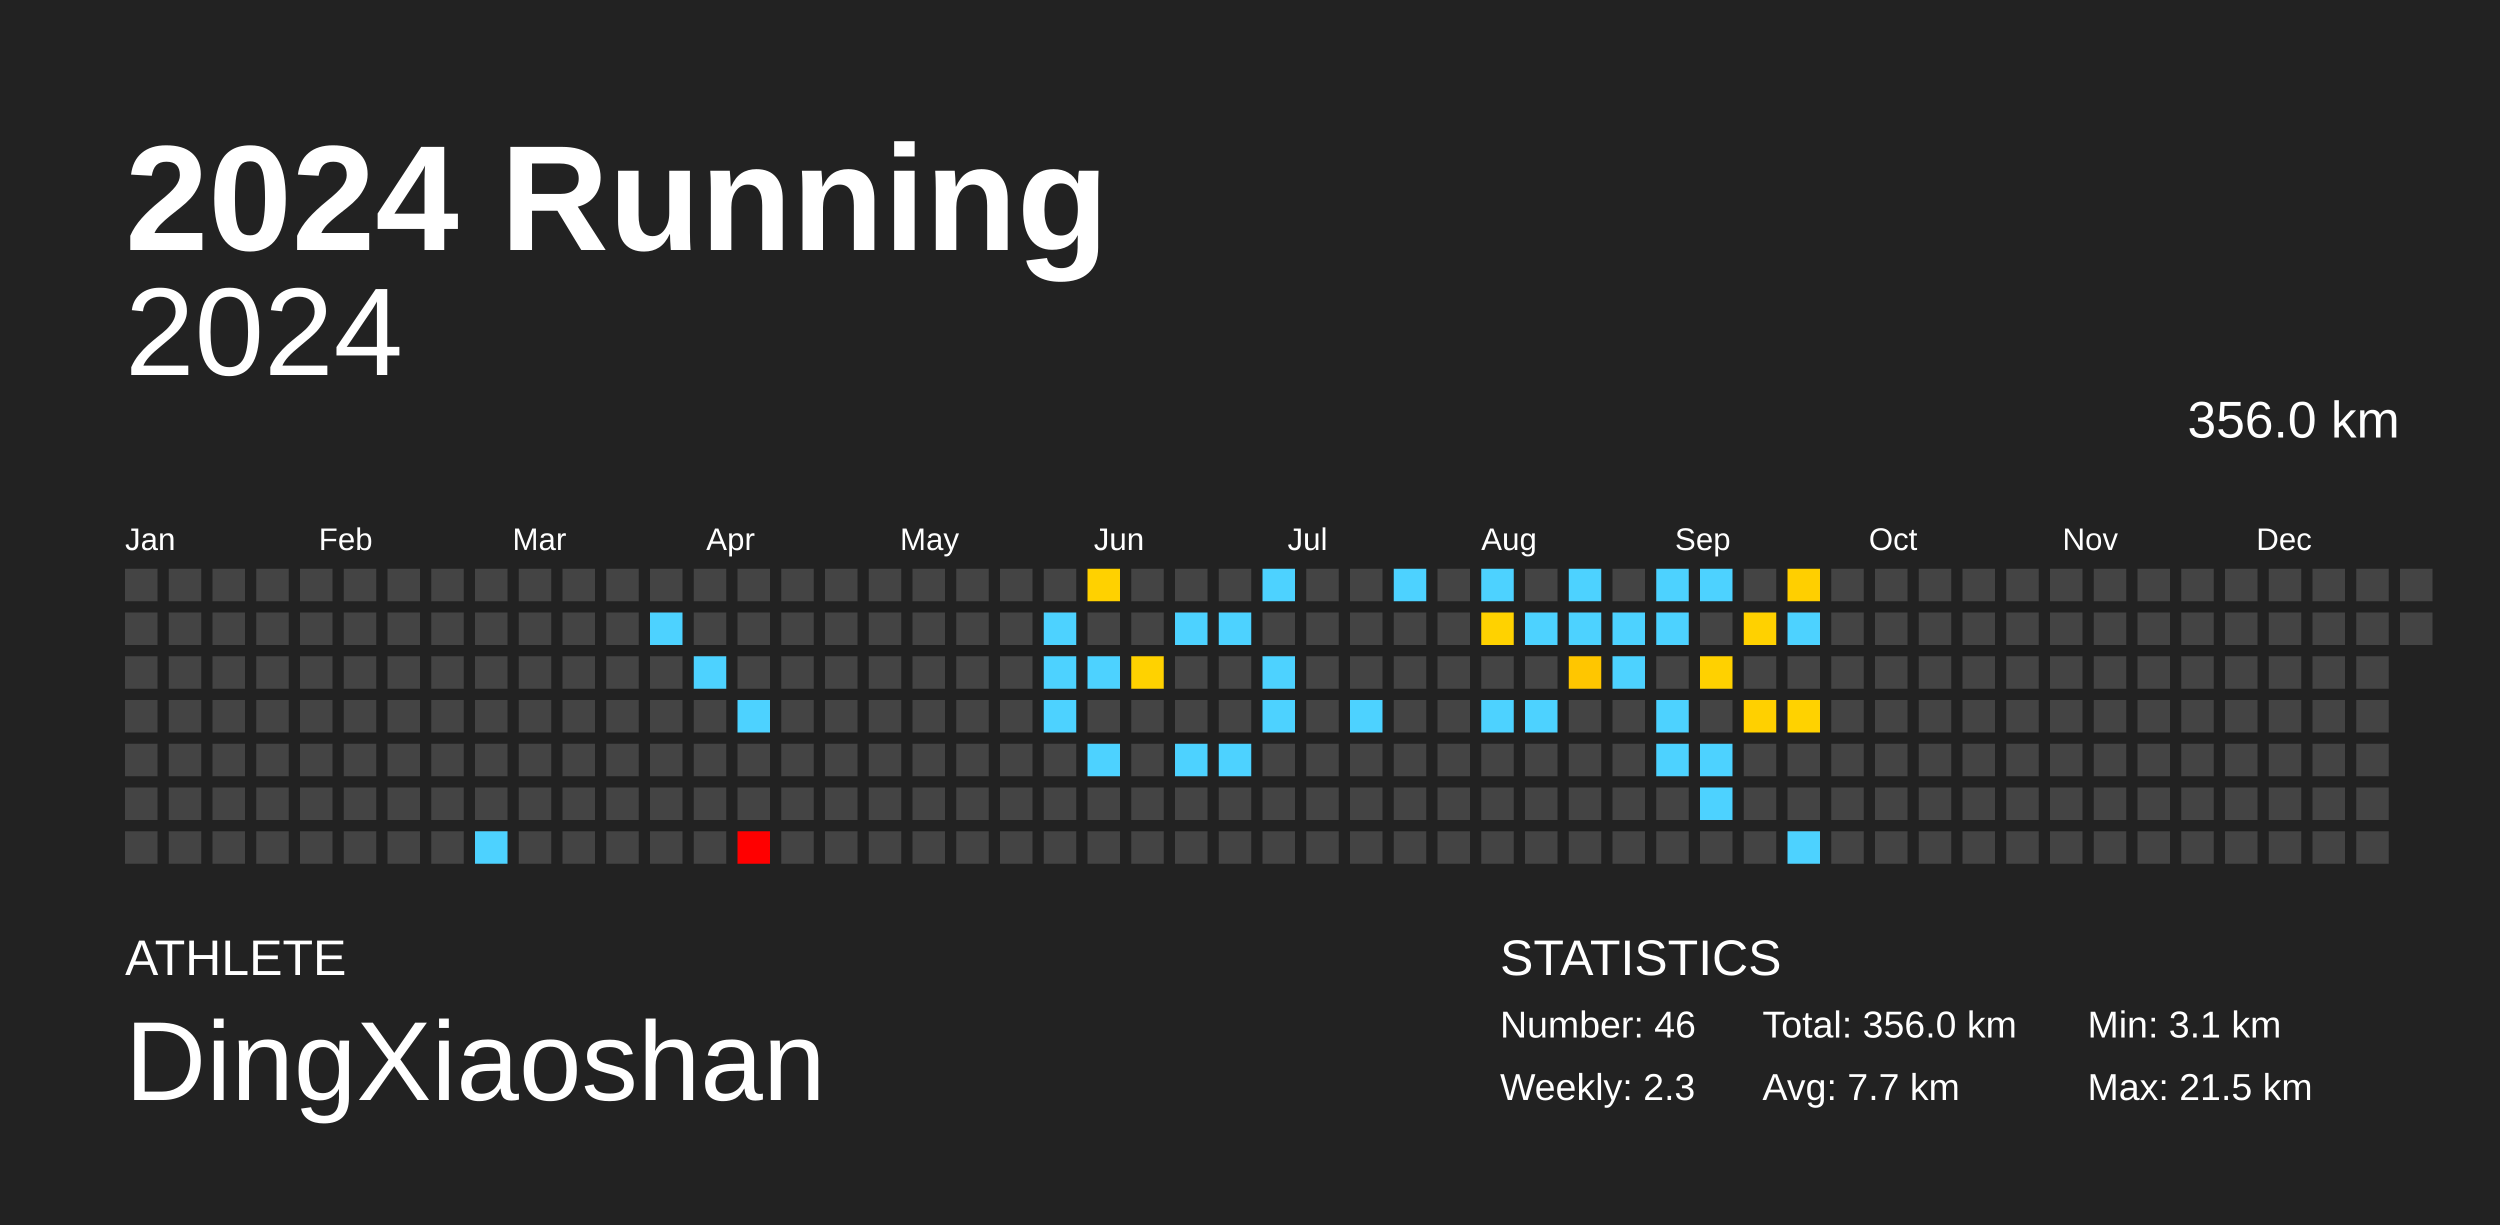
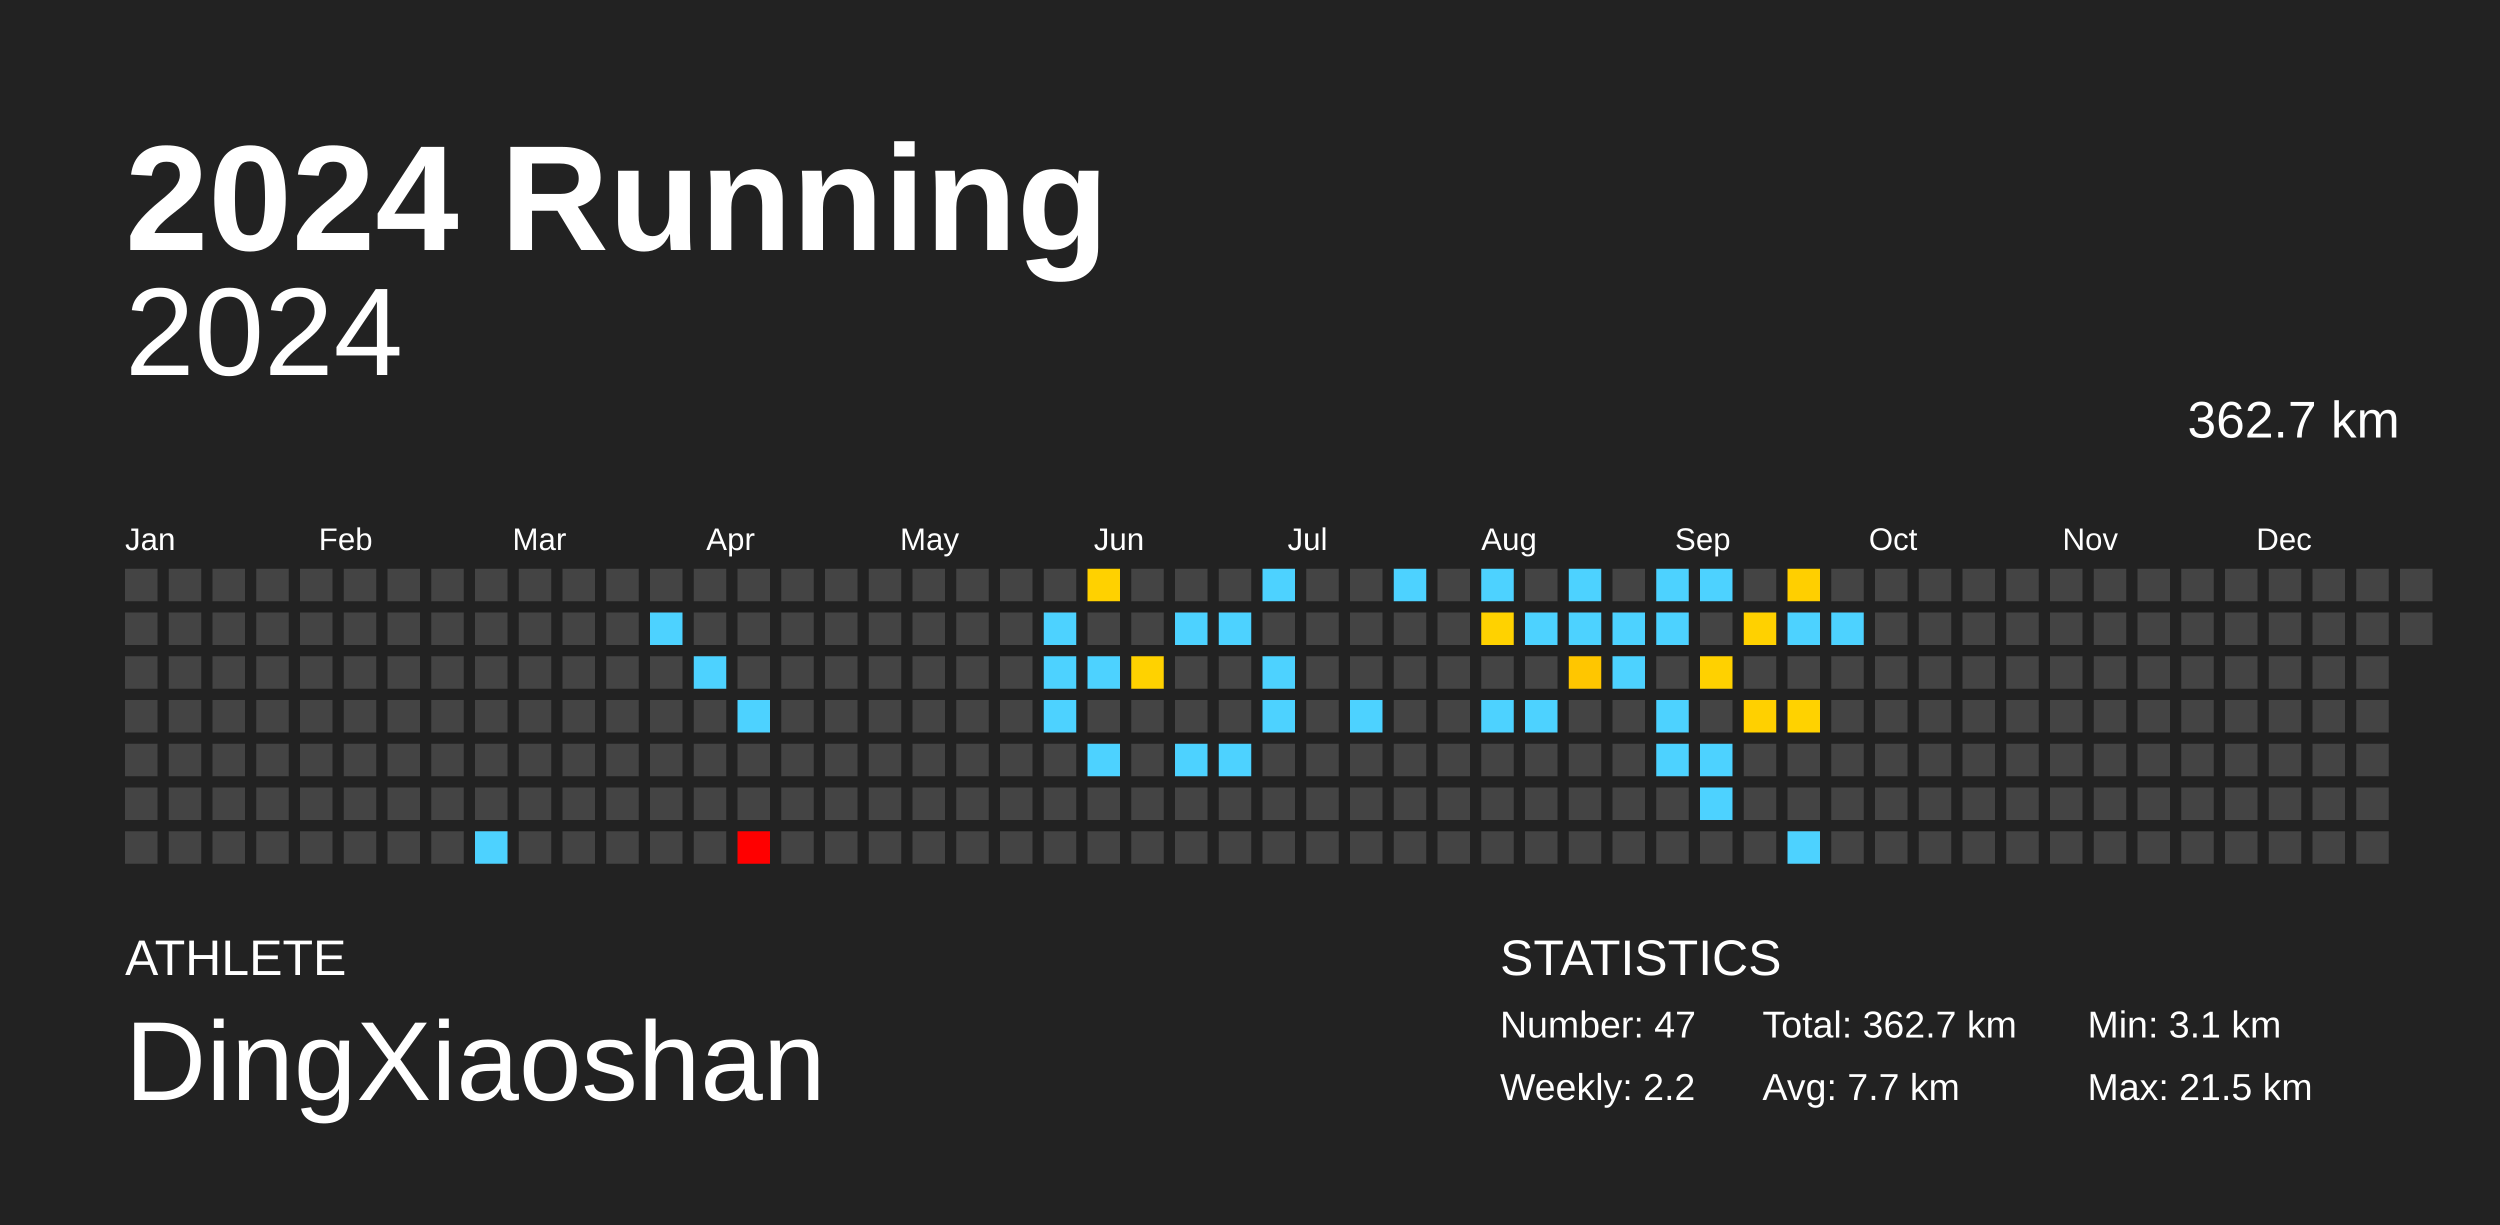
<svg xmlns="http://www.w3.org/2000/svg" baseProfile="full" height="98mm" version="1.1" viewBox="0,0,200,98" width="200mm">
  <defs />
  <rect fill="#222222" height="98" width="200" x="0" y="0" />
  <text fill="#FFFFFF" style="font-size:12px; font-family:Arial; font-weight:bold;" x="10" y="20">2024 Running</text>
  <text fill="#FFFFFF" style="font-size:4px; font-family:Arial" x="10" y="78">ATHLETE</text>
  <text fill="#FFFFFF" style="font-size:9px; font-family:Arial" x="10" y="88">DingXiaoshan</text>
  <text fill="#FFFFFF" style="font-size:4px; font-family:Arial" x="120" y="78">STATISTICS</text>
-   <text fill="#FFFFFF" style="font-size:3px; font-family:Arial" x="120" y="83">Number: 46</text>
-   <text fill="#FFFFFF" style="font-size:3px; font-family:Arial" x="120" y="88">Weekly: 2.3</text>
-   <text fill="#FFFFFF" style="font-size:3px; font-family:Arial" x="141" y="83">Total: 356.0 km</text>
+   <text fill="#FFFFFF" style="font-size:3px; font-family:Arial" x="120" y="83">Number: 47</text>
+   <text fill="#FFFFFF" style="font-size:3px; font-family:Arial" x="120" y="88">Weekly: 2.2</text>
+   <text fill="#FFFFFF" style="font-size:3px; font-family:Arial" x="141" y="83">Total: 362.7 km</text>
  <text fill="#FFFFFF" style="font-size:3px; font-family:Arial" x="141" y="88">Avg: 7.7 km</text>
  <text fill="#FFFFFF" style="font-size:3px; font-family:Arial" x="167" y="83">Min: 3.1 km</text>
  <text fill="#FFFFFF" style="font-size:3px; font-family:Arial" x="167" y="88">Max: 21.5 km</text>
  <text alignment-baseline="hanging" fill="#FFFFFF" style="font-size:10.0px; font-family:Arial;" x="10" y="30">2024</text>
-   <text alignment-baseline="hanging" fill="#FFFFFF" style="font-size:4.125px; font-family:Arial;" x="175" y="35">356.0 km</text>
+   <text alignment-baseline="hanging" fill="#FFFFFF" style="font-size:4.125px; font-family:Arial;" x="175" y="35">362.7 km</text>
  <text fill="#FFFFFF" style="font-size:2.5px; font-family:Arial" x="10.0" y="44">Jan</text>
  <text fill="#FFFFFF" style="font-size:2.5px; font-family:Arial" x="25.5" y="44">Feb</text>
  <text fill="#FFFFFF" style="font-size:2.5px; font-family:Arial" x="41.0" y="44">Mar</text>
  <text fill="#FFFFFF" style="font-size:2.5px; font-family:Arial" x="56.5" y="44">Apr</text>
  <text fill="#FFFFFF" style="font-size:2.5px; font-family:Arial" x="72.0" y="44">May</text>
  <text fill="#FFFFFF" style="font-size:2.5px; font-family:Arial" x="87.5" y="44">Jun</text>
  <text fill="#FFFFFF" style="font-size:2.5px; font-family:Arial" x="103.0" y="44">Jul</text>
  <text fill="#FFFFFF" style="font-size:2.5px; font-family:Arial" x="118.5" y="44">Aug</text>
  <text fill="#FFFFFF" style="font-size:2.5px; font-family:Arial" x="134.0" y="44">Sep</text>
  <text fill="#FFFFFF" style="font-size:2.5px; font-family:Arial" x="149.5" y="44">Oct</text>
  <text fill="#FFFFFF" style="font-size:2.5px; font-family:Arial" x="165.0" y="44">Nov</text>
  <text fill="#FFFFFF" style="font-size:2.5px; font-family:Arial" x="180.5" y="44">Dec</text>
  <rect fill="#444444" height="2.6" width="2.6" x="10.0" y="45.5" />
  <rect fill="#444444" height="2.6" width="2.6" x="10.0" y="49.0" />
  <rect fill="#444444" height="2.6" width="2.6" x="10.0" y="52.5" />
  <rect fill="#444444" height="2.6" width="2.6" x="10.0" y="56.0" />
  <rect fill="#444444" height="2.6" width="2.6" x="10.0" y="59.5" />
  <rect fill="#444444" height="2.6" width="2.6" x="10.0" y="63.0" />
  <rect fill="#444444" height="2.6" width="2.6" x="10.0" y="66.5" />
  <rect fill="#444444" height="2.6" width="2.6" x="13.5" y="45.5" />
  <rect fill="#444444" height="2.6" width="2.6" x="13.5" y="49.0" />
  <rect fill="#444444" height="2.6" width="2.6" x="13.5" y="52.5" />
  <rect fill="#444444" height="2.6" width="2.6" x="13.5" y="56.0" />
  <rect fill="#444444" height="2.6" width="2.6" x="13.5" y="59.5" />
  <rect fill="#444444" height="2.6" width="2.6" x="13.5" y="63.0" />
  <rect fill="#444444" height="2.6" width="2.6" x="13.5" y="66.5" />
  <rect fill="#444444" height="2.6" width="2.6" x="17.0" y="45.5" />
  <rect fill="#444444" height="2.6" width="2.6" x="17.0" y="49.0" />
  <rect fill="#444444" height="2.6" width="2.6" x="17.0" y="52.5" />
  <rect fill="#444444" height="2.6" width="2.6" x="17.0" y="56.0" />
  <rect fill="#444444" height="2.6" width="2.6" x="17.0" y="59.5" />
  <rect fill="#444444" height="2.6" width="2.6" x="17.0" y="63.0" />
  <rect fill="#444444" height="2.6" width="2.6" x="17.0" y="66.5" />
  <rect fill="#444444" height="2.6" width="2.6" x="20.5" y="45.5" />
  <rect fill="#444444" height="2.6" width="2.6" x="20.5" y="49.0" />
  <rect fill="#444444" height="2.6" width="2.6" x="20.5" y="52.5" />
  <rect fill="#444444" height="2.6" width="2.6" x="20.5" y="56.0" />
  <rect fill="#444444" height="2.6" width="2.6" x="20.5" y="59.5" />
  <rect fill="#444444" height="2.6" width="2.6" x="20.5" y="63.0" />
  <rect fill="#444444" height="2.6" width="2.6" x="20.5" y="66.5" />
  <rect fill="#444444" height="2.6" width="2.6" x="24.0" y="45.5" />
  <rect fill="#444444" height="2.6" width="2.6" x="24.0" y="49.0" />
  <rect fill="#444444" height="2.6" width="2.6" x="24.0" y="52.5" />
  <rect fill="#444444" height="2.6" width="2.6" x="24.0" y="56.0" />
  <rect fill="#444444" height="2.6" width="2.6" x="24.0" y="59.5" />
  <rect fill="#444444" height="2.6" width="2.6" x="24.0" y="63.0" />
  <rect fill="#444444" height="2.6" width="2.6" x="24.0" y="66.5" />
  <rect fill="#444444" height="2.6" width="2.6" x="27.5" y="45.5" />
  <rect fill="#444444" height="2.6" width="2.6" x="27.5" y="49.0" />
  <rect fill="#444444" height="2.6" width="2.6" x="27.5" y="52.5" />
  <rect fill="#444444" height="2.6" width="2.6" x="27.5" y="56.0" />
  <rect fill="#444444" height="2.6" width="2.6" x="27.5" y="59.5" />
  <rect fill="#444444" height="2.6" width="2.6" x="27.5" y="63.0" />
  <rect fill="#444444" height="2.6" width="2.6" x="27.5" y="66.5" />
  <rect fill="#444444" height="2.6" width="2.6" x="31.0" y="45.5" />
  <rect fill="#444444" height="2.6" width="2.6" x="31.0" y="49.0" />
  <rect fill="#444444" height="2.6" width="2.6" x="31.0" y="52.5" />
  <rect fill="#444444" height="2.6" width="2.6" x="31.0" y="56.0" />
  <rect fill="#444444" height="2.6" width="2.6" x="31.0" y="59.5" />
  <rect fill="#444444" height="2.6" width="2.6" x="31.0" y="63.0" />
  <rect fill="#444444" height="2.6" width="2.6" x="31.0" y="66.5" />
  <rect fill="#444444" height="2.6" width="2.6" x="34.5" y="45.5" />
  <rect fill="#444444" height="2.6" width="2.6" x="34.5" y="49.0" />
  <rect fill="#444444" height="2.6" width="2.6" x="34.5" y="52.5" />
  <rect fill="#444444" height="2.6" width="2.6" x="34.5" y="56.0" />
  <rect fill="#444444" height="2.6" width="2.6" x="34.5" y="59.5" />
  <rect fill="#444444" height="2.6" width="2.6" x="34.5" y="63.0" />
  <rect fill="#444444" height="2.6" width="2.6" x="34.5" y="66.5" />
  <rect fill="#444444" height="2.6" width="2.6" x="38.0" y="45.5" />
  <rect fill="#444444" height="2.6" width="2.6" x="38.0" y="49.0" />
  <rect fill="#444444" height="2.6" width="2.6" x="38.0" y="52.5" />
  <rect fill="#444444" height="2.6" width="2.6" x="38.0" y="56.0" />
  <rect fill="#444444" height="2.6" width="2.6" x="38.0" y="59.5" />
  <rect fill="#444444" height="2.6" width="2.6" x="38.0" y="63.0" />
  <rect fill="#4dd2ff" height="2.6" width="2.6" x="38.0" y="66.5" />
  <rect fill="#444444" height="2.6" width="2.6" x="41.5" y="45.5" />
  <rect fill="#444444" height="2.6" width="2.6" x="41.5" y="49.0" />
  <rect fill="#444444" height="2.6" width="2.6" x="41.5" y="52.5" />
  <rect fill="#444444" height="2.6" width="2.6" x="41.5" y="56.0" />
  <rect fill="#444444" height="2.6" width="2.6" x="41.5" y="59.5" />
  <rect fill="#444444" height="2.6" width="2.6" x="41.5" y="63.0" />
  <rect fill="#444444" height="2.6" width="2.6" x="41.5" y="66.5" />
  <rect fill="#444444" height="2.6" width="2.6" x="45.0" y="45.5" />
  <rect fill="#444444" height="2.6" width="2.6" x="45.0" y="49.0" />
  <rect fill="#444444" height="2.6" width="2.6" x="45.0" y="52.5" />
  <rect fill="#444444" height="2.6" width="2.6" x="45.0" y="56.0" />
  <rect fill="#444444" height="2.6" width="2.6" x="45.0" y="59.5" />
  <rect fill="#444444" height="2.6" width="2.6" x="45.0" y="63.0" />
  <rect fill="#444444" height="2.6" width="2.6" x="45.0" y="66.5" />
  <rect fill="#444444" height="2.6" width="2.6" x="48.5" y="45.5" />
  <rect fill="#444444" height="2.6" width="2.6" x="48.5" y="49.0" />
  <rect fill="#444444" height="2.6" width="2.6" x="48.5" y="52.5" />
  <rect fill="#444444" height="2.6" width="2.6" x="48.5" y="56.0" />
  <rect fill="#444444" height="2.6" width="2.6" x="48.5" y="59.5" />
  <rect fill="#444444" height="2.6" width="2.6" x="48.5" y="63.0" />
  <rect fill="#444444" height="2.6" width="2.6" x="48.5" y="66.5" />
  <rect fill="#444444" height="2.6" width="2.6" x="52.0" y="45.5" />
  <rect fill="#4dd2ff" height="2.6" width="2.6" x="52.0" y="49.0" />
  <rect fill="#444444" height="2.6" width="2.6" x="52.0" y="52.5" />
  <rect fill="#444444" height="2.6" width="2.6" x="52.0" y="56.0" />
  <rect fill="#444444" height="2.6" width="2.6" x="52.0" y="59.5" />
  <rect fill="#444444" height="2.6" width="2.6" x="52.0" y="63.0" />
  <rect fill="#444444" height="2.6" width="2.6" x="52.0" y="66.5" />
  <rect fill="#444444" height="2.6" width="2.6" x="55.5" y="45.5" />
  <rect fill="#444444" height="2.6" width="2.6" x="55.5" y="49.0" />
  <rect fill="#4dd2ff" height="2.6" width="2.6" x="55.5" y="52.5" />
  <rect fill="#444444" height="2.6" width="2.6" x="55.5" y="56.0" />
  <rect fill="#444444" height="2.6" width="2.6" x="55.5" y="59.5" />
  <rect fill="#444444" height="2.6" width="2.6" x="55.5" y="63.0" />
  <rect fill="#444444" height="2.6" width="2.6" x="55.5" y="66.5" />
  <rect fill="#444444" height="2.6" width="2.6" x="59.0" y="45.5" />
  <rect fill="#444444" height="2.6" width="2.6" x="59.0" y="49.0" />
  <rect fill="#444444" height="2.6" width="2.6" x="59.0" y="52.5" />
  <rect fill="#4dd2ff" height="2.6" width="2.6" x="59.0" y="56.0" />
  <rect fill="#444444" height="2.6" width="2.6" x="59.0" y="59.5" />
  <rect fill="#444444" height="2.6" width="2.6" x="59.0" y="63.0" />
  <rect fill="red" height="2.6" width="2.6" x="59.0" y="66.5" />
  <rect fill="#444444" height="2.6" width="2.6" x="62.5" y="45.5" />
  <rect fill="#444444" height="2.6" width="2.6" x="62.5" y="49.0" />
  <rect fill="#444444" height="2.6" width="2.6" x="62.5" y="52.5" />
  <rect fill="#444444" height="2.6" width="2.6" x="62.5" y="56.0" />
  <rect fill="#444444" height="2.6" width="2.6" x="62.5" y="59.5" />
  <rect fill="#444444" height="2.6" width="2.6" x="62.5" y="63.0" />
  <rect fill="#444444" height="2.6" width="2.6" x="62.5" y="66.5" />
  <rect fill="#444444" height="2.6" width="2.6" x="66.0" y="45.5" />
  <rect fill="#444444" height="2.6" width="2.6" x="66.0" y="49.0" />
  <rect fill="#444444" height="2.6" width="2.6" x="66.0" y="52.5" />
  <rect fill="#444444" height="2.6" width="2.6" x="66.0" y="56.0" />
  <rect fill="#444444" height="2.6" width="2.6" x="66.0" y="59.5" />
  <rect fill="#444444" height="2.6" width="2.6" x="66.0" y="63.0" />
  <rect fill="#444444" height="2.6" width="2.6" x="66.0" y="66.5" />
  <rect fill="#444444" height="2.6" width="2.6" x="69.5" y="45.5" />
  <rect fill="#444444" height="2.6" width="2.6" x="69.5" y="49.0" />
  <rect fill="#444444" height="2.6" width="2.6" x="69.5" y="52.5" />
  <rect fill="#444444" height="2.6" width="2.6" x="69.5" y="56.0" />
  <rect fill="#444444" height="2.6" width="2.6" x="69.5" y="59.5" />
  <rect fill="#444444" height="2.6" width="2.6" x="69.5" y="63.0" />
  <rect fill="#444444" height="2.6" width="2.6" x="69.5" y="66.5" />
  <rect fill="#444444" height="2.6" width="2.6" x="73.0" y="45.5" />
  <rect fill="#444444" height="2.6" width="2.6" x="73.0" y="49.0" />
  <rect fill="#444444" height="2.6" width="2.6" x="73.0" y="52.5" />
  <rect fill="#444444" height="2.6" width="2.6" x="73.0" y="56.0" />
  <rect fill="#444444" height="2.6" width="2.6" x="73.0" y="59.5" />
  <rect fill="#444444" height="2.6" width="2.6" x="73.0" y="63.0" />
  <rect fill="#444444" height="2.6" width="2.6" x="73.0" y="66.5" />
  <rect fill="#444444" height="2.6" width="2.6" x="76.5" y="45.5" />
  <rect fill="#444444" height="2.6" width="2.6" x="76.5" y="49.0" />
  <rect fill="#444444" height="2.6" width="2.6" x="76.5" y="52.5" />
  <rect fill="#444444" height="2.6" width="2.6" x="76.5" y="56.0" />
  <rect fill="#444444" height="2.6" width="2.6" x="76.5" y="59.5" />
  <rect fill="#444444" height="2.6" width="2.6" x="76.5" y="63.0" />
  <rect fill="#444444" height="2.6" width="2.6" x="76.5" y="66.5" />
  <rect fill="#444444" height="2.6" width="2.6" x="80.0" y="45.5" />
  <rect fill="#444444" height="2.6" width="2.6" x="80.0" y="49.0" />
  <rect fill="#444444" height="2.6" width="2.6" x="80.0" y="52.5" />
  <rect fill="#444444" height="2.6" width="2.6" x="80.0" y="56.0" />
  <rect fill="#444444" height="2.6" width="2.6" x="80.0" y="59.5" />
  <rect fill="#444444" height="2.6" width="2.6" x="80.0" y="63.0" />
  <rect fill="#444444" height="2.6" width="2.6" x="80.0" y="66.5" />
  <rect fill="#444444" height="2.6" width="2.6" x="83.5" y="45.5" />
  <rect fill="#4dd2ff" height="2.6" width="2.6" x="83.5" y="49.0" />
  <rect fill="#4dd2ff" height="2.6" width="2.6" x="83.5" y="52.5" />
  <rect fill="#4dd2ff" height="2.6" width="2.6" x="83.5" y="56.0" />
  <rect fill="#444444" height="2.6" width="2.6" x="83.5" y="59.5" />
  <rect fill="#444444" height="2.6" width="2.6" x="83.5" y="63.0" />
  <rect fill="#444444" height="2.6" width="2.6" x="83.5" y="66.5" />
  <rect fill="#ffd100" height="2.6" width="2.6" x="87.0" y="45.5" />
  <rect fill="#444444" height="2.6" width="2.6" x="87.0" y="49.0" />
  <rect fill="#4dd2ff" height="2.6" width="2.6" x="87.0" y="52.5" />
  <rect fill="#444444" height="2.6" width="2.6" x="87.0" y="56.0" />
  <rect fill="#4dd2ff" height="2.6" width="2.6" x="87.0" y="59.5" />
  <rect fill="#444444" height="2.6" width="2.6" x="87.0" y="63.0" />
  <rect fill="#444444" height="2.6" width="2.6" x="87.0" y="66.5" />
  <rect fill="#444444" height="2.6" width="2.6" x="90.5" y="45.5" />
  <rect fill="#444444" height="2.6" width="2.6" x="90.5" y="49.0" />
  <rect fill="#ffd200" height="2.6" width="2.6" x="90.5" y="52.5" />
  <rect fill="#444444" height="2.6" width="2.6" x="90.5" y="56.0" />
  <rect fill="#444444" height="2.6" width="2.6" x="90.5" y="59.5" />
  <rect fill="#444444" height="2.6" width="2.6" x="90.5" y="63.0" />
  <rect fill="#444444" height="2.6" width="2.6" x="90.5" y="66.5" />
  <rect fill="#444444" height="2.6" width="2.6" x="94.0" y="45.5" />
  <rect fill="#4dd2ff" height="2.6" width="2.6" x="94.0" y="49.0" />
  <rect fill="#444444" height="2.6" width="2.6" x="94.0" y="52.5" />
  <rect fill="#444444" height="2.6" width="2.6" x="94.0" y="56.0" />
  <rect fill="#4dd2ff" height="2.6" width="2.6" x="94.0" y="59.5" />
  <rect fill="#444444" height="2.6" width="2.6" x="94.0" y="63.0" />
  <rect fill="#444444" height="2.6" width="2.6" x="94.0" y="66.5" />
  <rect fill="#444444" height="2.6" width="2.6" x="97.5" y="45.5" />
  <rect fill="#4dd2ff" height="2.6" width="2.6" x="97.5" y="49.0" />
  <rect fill="#444444" height="2.6" width="2.6" x="97.5" y="52.5" />
  <rect fill="#444444" height="2.6" width="2.6" x="97.5" y="56.0" />
  <rect fill="#4dd2ff" height="2.6" width="2.6" x="97.5" y="59.5" />
  <rect fill="#444444" height="2.6" width="2.6" x="97.5" y="63.0" />
  <rect fill="#444444" height="2.6" width="2.6" x="97.5" y="66.5" />
  <rect fill="#4dd2ff" height="2.6" width="2.6" x="101.0" y="45.5" />
  <rect fill="#444444" height="2.6" width="2.6" x="101.0" y="49.0" />
  <rect fill="#4dd2ff" height="2.6" width="2.6" x="101.0" y="52.5" />
  <rect fill="#4dd2ff" height="2.6" width="2.6" x="101.0" y="56.0" />
  <rect fill="#444444" height="2.6" width="2.6" x="101.0" y="59.5" />
  <rect fill="#444444" height="2.6" width="2.6" x="101.0" y="63.0" />
  <rect fill="#444444" height="2.6" width="2.6" x="101.0" y="66.5" />
  <rect fill="#444444" height="2.6" width="2.6" x="104.5" y="45.5" />
  <rect fill="#444444" height="2.6" width="2.6" x="104.5" y="49.0" />
  <rect fill="#444444" height="2.6" width="2.6" x="104.5" y="52.5" />
  <rect fill="#444444" height="2.6" width="2.6" x="104.5" y="56.0" />
  <rect fill="#444444" height="2.6" width="2.6" x="104.5" y="59.5" />
  <rect fill="#444444" height="2.6" width="2.6" x="104.5" y="63.0" />
  <rect fill="#444444" height="2.6" width="2.6" x="104.5" y="66.5" />
  <rect fill="#444444" height="2.6" width="2.6" x="108.0" y="45.5" />
  <rect fill="#444444" height="2.6" width="2.6" x="108.0" y="49.0" />
  <rect fill="#444444" height="2.6" width="2.6" x="108.0" y="52.5" />
  <rect fill="#4dd2ff" height="2.6" width="2.6" x="108.0" y="56.0" />
  <rect fill="#444444" height="2.6" width="2.6" x="108.0" y="59.5" />
  <rect fill="#444444" height="2.6" width="2.6" x="108.0" y="63.0" />
  <rect fill="#444444" height="2.6" width="2.6" x="108.0" y="66.5" />
  <rect fill="#4dd2ff" height="2.6" width="2.6" x="111.5" y="45.5" />
  <rect fill="#444444" height="2.6" width="2.6" x="111.5" y="49.0" />
  <rect fill="#444444" height="2.6" width="2.6" x="111.5" y="52.5" />
  <rect fill="#444444" height="2.6" width="2.6" x="111.5" y="56.0" />
  <rect fill="#444444" height="2.6" width="2.6" x="111.5" y="59.5" />
  <rect fill="#444444" height="2.6" width="2.6" x="111.5" y="63.0" />
  <rect fill="#444444" height="2.6" width="2.6" x="111.5" y="66.5" />
  <rect fill="#444444" height="2.6" width="2.6" x="115.0" y="45.5" />
  <rect fill="#444444" height="2.6" width="2.6" x="115.0" y="49.0" />
  <rect fill="#444444" height="2.6" width="2.6" x="115.0" y="52.5" />
  <rect fill="#444444" height="2.6" width="2.6" x="115.0" y="56.0" />
  <rect fill="#444444" height="2.6" width="2.6" x="115.0" y="59.5" />
  <rect fill="#444444" height="2.6" width="2.6" x="115.0" y="63.0" />
  <rect fill="#444444" height="2.6" width="2.6" x="115.0" y="66.5" />
  <rect fill="#4dd2ff" height="2.6" width="2.6" x="118.5" y="45.5" />
  <rect fill="#ffd200" height="2.6" width="2.6" x="118.5" y="49.0" />
  <rect fill="#444444" height="2.6" width="2.6" x="118.5" y="52.5" />
  <rect fill="#4dd2ff" height="2.6" width="2.6" x="118.5" y="56.0" />
  <rect fill="#444444" height="2.6" width="2.6" x="118.5" y="59.5" />
  <rect fill="#444444" height="2.6" width="2.6" x="118.5" y="63.0" />
  <rect fill="#444444" height="2.6" width="2.6" x="118.5" y="66.5" />
  <rect fill="#444444" height="2.6" width="2.6" x="122.0" y="45.5" />
  <rect fill="#4dd2ff" height="2.6" width="2.6" x="122.0" y="49.0" />
  <rect fill="#444444" height="2.6" width="2.6" x="122.0" y="52.5" />
  <rect fill="#4dd2ff" height="2.6" width="2.6" x="122.0" y="56.0" />
  <rect fill="#444444" height="2.6" width="2.6" x="122.0" y="59.5" />
  <rect fill="#444444" height="2.6" width="2.6" x="122.0" y="63.0" />
  <rect fill="#444444" height="2.6" width="2.6" x="122.0" y="66.5" />
  <rect fill="#4dd2ff" height="2.6" width="2.6" x="125.5" y="45.5" />
  <rect fill="#4dd2ff" height="2.6" width="2.6" x="125.5" y="49.0" />
  <rect fill="#ffc600" height="2.6" width="2.6" x="125.5" y="52.5" />
  <rect fill="#444444" height="2.6" width="2.6" x="125.5" y="56.0" />
  <rect fill="#444444" height="2.6" width="2.6" x="125.5" y="59.5" />
  <rect fill="#444444" height="2.6" width="2.6" x="125.5" y="63.0" />
  <rect fill="#444444" height="2.6" width="2.6" x="125.5" y="66.5" />
  <rect fill="#444444" height="2.6" width="2.6" x="129.0" y="45.5" />
  <rect fill="#4dd2ff" height="2.6" width="2.6" x="129.0" y="49.0" />
  <rect fill="#4dd2ff" height="2.6" width="2.6" x="129.0" y="52.5" />
  <rect fill="#444444" height="2.6" width="2.6" x="129.0" y="56.0" />
  <rect fill="#444444" height="2.6" width="2.6" x="129.0" y="59.5" />
  <rect fill="#444444" height="2.6" width="2.6" x="129.0" y="63.0" />
  <rect fill="#444444" height="2.6" width="2.6" x="129.0" y="66.5" />
  <rect fill="#4dd2ff" height="2.6" width="2.6" x="132.5" y="45.5" />
  <rect fill="#4dd2ff" height="2.6" width="2.6" x="132.5" y="49.0" />
  <rect fill="#444444" height="2.6" width="2.6" x="132.5" y="52.5" />
  <rect fill="#4dd2ff" height="2.6" width="2.6" x="132.5" y="56.0" />
  <rect fill="#4dd2ff" height="2.6" width="2.6" x="132.5" y="59.5" />
  <rect fill="#444444" height="2.6" width="2.6" x="132.5" y="63.0" />
  <rect fill="#444444" height="2.6" width="2.6" x="132.5" y="66.5" />
  <rect fill="#4dd2ff" height="2.6" width="2.6" x="136.0" y="45.5" />
  <rect fill="#444444" height="2.6" width="2.6" x="136.0" y="49.0" />
  <rect fill="#ffd100" height="2.6" width="2.6" x="136.0" y="52.5" />
  <rect fill="#444444" height="2.6" width="2.6" x="136.0" y="56.0" />
  <rect fill="#4dd2ff" height="2.6" width="2.6" x="136.0" y="59.5" />
  <rect fill="#4dd2ff" height="2.6" width="2.6" x="136.0" y="63.0" />
  <rect fill="#444444" height="2.6" width="2.6" x="136.0" y="66.5" />
  <rect fill="#444444" height="2.6" width="2.6" x="139.5" y="45.5" />
  <rect fill="#ffd100" height="2.6" width="2.6" x="139.5" y="49.0" />
  <rect fill="#444444" height="2.6" width="2.6" x="139.5" y="52.5" />
  <rect fill="#ffd000" height="2.6" width="2.6" x="139.5" y="56.0" />
  <rect fill="#444444" height="2.6" width="2.6" x="139.5" y="59.5" />
  <rect fill="#444444" height="2.6" width="2.6" x="139.5" y="63.0" />
  <rect fill="#444444" height="2.6" width="2.6" x="139.5" y="66.5" />
  <rect fill="#ffcf00" height="2.6" width="2.6" x="143.0" y="45.5" />
  <rect fill="#4dd2ff" height="2.6" width="2.6" x="143.0" y="49.0" />
  <rect fill="#444444" height="2.6" width="2.6" x="143.0" y="52.5" />
  <rect fill="#ffd200" height="2.6" width="2.6" x="143.0" y="56.0" />
  <rect fill="#444444" height="2.6" width="2.6" x="143.0" y="59.5" />
  <rect fill="#444444" height="2.6" width="2.6" x="143.0" y="63.0" />
  <rect fill="#4dd2ff" height="2.6" width="2.6" x="143.0" y="66.5" />
  <rect fill="#444444" height="2.6" width="2.6" x="146.5" y="45.5" />
-   <rect fill="#444444" height="2.6" width="2.6" x="146.5" y="49.0" />
+   <rect fill="#4dd2ff" height="2.6" width="2.6" x="146.5" y="49.0" />
  <rect fill="#444444" height="2.6" width="2.6" x="146.5" y="52.5" />
  <rect fill="#444444" height="2.6" width="2.6" x="146.5" y="56.0" />
  <rect fill="#444444" height="2.6" width="2.6" x="146.5" y="59.5" />
  <rect fill="#444444" height="2.6" width="2.6" x="146.5" y="63.0" />
  <rect fill="#444444" height="2.6" width="2.6" x="146.5" y="66.5" />
  <rect fill="#444444" height="2.6" width="2.6" x="150.0" y="45.5" />
  <rect fill="#444444" height="2.6" width="2.6" x="150.0" y="49.0" />
  <rect fill="#444444" height="2.6" width="2.6" x="150.0" y="52.5" />
  <rect fill="#444444" height="2.6" width="2.6" x="150.0" y="56.0" />
  <rect fill="#444444" height="2.6" width="2.6" x="150.0" y="59.5" />
  <rect fill="#444444" height="2.6" width="2.6" x="150.0" y="63.0" />
  <rect fill="#444444" height="2.6" width="2.6" x="150.0" y="66.5" />
  <rect fill="#444444" height="2.6" width="2.6" x="153.5" y="45.5" />
  <rect fill="#444444" height="2.6" width="2.6" x="153.5" y="49.0" />
  <rect fill="#444444" height="2.6" width="2.6" x="153.5" y="52.5" />
  <rect fill="#444444" height="2.6" width="2.6" x="153.5" y="56.0" />
  <rect fill="#444444" height="2.6" width="2.6" x="153.5" y="59.5" />
  <rect fill="#444444" height="2.6" width="2.6" x="153.5" y="63.0" />
  <rect fill="#444444" height="2.6" width="2.6" x="153.5" y="66.5" />
  <rect fill="#444444" height="2.6" width="2.6" x="157.0" y="45.5" />
  <rect fill="#444444" height="2.6" width="2.6" x="157.0" y="49.0" />
  <rect fill="#444444" height="2.6" width="2.6" x="157.0" y="52.5" />
  <rect fill="#444444" height="2.6" width="2.6" x="157.0" y="56.0" />
  <rect fill="#444444" height="2.6" width="2.6" x="157.0" y="59.5" />
  <rect fill="#444444" height="2.6" width="2.6" x="157.0" y="63.0" />
  <rect fill="#444444" height="2.6" width="2.6" x="157.0" y="66.5" />
  <rect fill="#444444" height="2.6" width="2.6" x="160.5" y="45.5" />
  <rect fill="#444444" height="2.6" width="2.6" x="160.5" y="49.0" />
  <rect fill="#444444" height="2.6" width="2.6" x="160.5" y="52.5" />
  <rect fill="#444444" height="2.6" width="2.6" x="160.5" y="56.0" />
  <rect fill="#444444" height="2.6" width="2.6" x="160.5" y="59.5" />
  <rect fill="#444444" height="2.6" width="2.6" x="160.5" y="63.0" />
  <rect fill="#444444" height="2.6" width="2.6" x="160.5" y="66.5" />
  <rect fill="#444444" height="2.6" width="2.6" x="164.0" y="45.5" />
  <rect fill="#444444" height="2.6" width="2.6" x="164.0" y="49.0" />
  <rect fill="#444444" height="2.6" width="2.6" x="164.0" y="52.5" />
  <rect fill="#444444" height="2.6" width="2.6" x="164.0" y="56.0" />
  <rect fill="#444444" height="2.6" width="2.6" x="164.0" y="59.5" />
  <rect fill="#444444" height="2.6" width="2.6" x="164.0" y="63.0" />
  <rect fill="#444444" height="2.6" width="2.6" x="164.0" y="66.5" />
  <rect fill="#444444" height="2.6" width="2.6" x="167.5" y="45.5" />
  <rect fill="#444444" height="2.6" width="2.6" x="167.5" y="49.0" />
  <rect fill="#444444" height="2.6" width="2.6" x="167.5" y="52.5" />
  <rect fill="#444444" height="2.6" width="2.6" x="167.5" y="56.0" />
  <rect fill="#444444" height="2.6" width="2.6" x="167.5" y="59.5" />
  <rect fill="#444444" height="2.6" width="2.6" x="167.5" y="63.0" />
  <rect fill="#444444" height="2.6" width="2.6" x="167.5" y="66.5" />
  <rect fill="#444444" height="2.6" width="2.6" x="171.0" y="45.5" />
  <rect fill="#444444" height="2.6" width="2.6" x="171.0" y="49.0" />
  <rect fill="#444444" height="2.6" width="2.6" x="171.0" y="52.5" />
  <rect fill="#444444" height="2.6" width="2.6" x="171.0" y="56.0" />
  <rect fill="#444444" height="2.6" width="2.6" x="171.0" y="59.5" />
  <rect fill="#444444" height="2.6" width="2.6" x="171.0" y="63.0" />
  <rect fill="#444444" height="2.6" width="2.6" x="171.0" y="66.5" />
  <rect fill="#444444" height="2.6" width="2.6" x="174.5" y="45.5" />
  <rect fill="#444444" height="2.6" width="2.6" x="174.5" y="49.0" />
  <rect fill="#444444" height="2.6" width="2.6" x="174.5" y="52.5" />
  <rect fill="#444444" height="2.6" width="2.6" x="174.5" y="56.0" />
  <rect fill="#444444" height="2.6" width="2.6" x="174.5" y="59.5" />
  <rect fill="#444444" height="2.6" width="2.6" x="174.5" y="63.0" />
  <rect fill="#444444" height="2.6" width="2.6" x="174.5" y="66.5" />
  <rect fill="#444444" height="2.6" width="2.6" x="178.0" y="45.5" />
  <rect fill="#444444" height="2.6" width="2.6" x="178.0" y="49.0" />
  <rect fill="#444444" height="2.6" width="2.6" x="178.0" y="52.5" />
  <rect fill="#444444" height="2.6" width="2.6" x="178.0" y="56.0" />
  <rect fill="#444444" height="2.6" width="2.6" x="178.0" y="59.5" />
  <rect fill="#444444" height="2.6" width="2.6" x="178.0" y="63.0" />
  <rect fill="#444444" height="2.6" width="2.6" x="178.0" y="66.5" />
  <rect fill="#444444" height="2.6" width="2.6" x="181.5" y="45.5" />
  <rect fill="#444444" height="2.6" width="2.6" x="181.5" y="49.0" />
  <rect fill="#444444" height="2.6" width="2.6" x="181.5" y="52.5" />
  <rect fill="#444444" height="2.6" width="2.6" x="181.5" y="56.0" />
  <rect fill="#444444" height="2.6" width="2.6" x="181.5" y="59.5" />
  <rect fill="#444444" height="2.6" width="2.6" x="181.5" y="63.0" />
  <rect fill="#444444" height="2.6" width="2.6" x="181.5" y="66.5" />
  <rect fill="#444444" height="2.6" width="2.6" x="185.0" y="45.5" />
  <rect fill="#444444" height="2.6" width="2.6" x="185.0" y="49.0" />
  <rect fill="#444444" height="2.6" width="2.6" x="185.0" y="52.5" />
  <rect fill="#444444" height="2.6" width="2.6" x="185.0" y="56.0" />
  <rect fill="#444444" height="2.6" width="2.6" x="185.0" y="59.5" />
  <rect fill="#444444" height="2.6" width="2.6" x="185.0" y="63.0" />
  <rect fill="#444444" height="2.6" width="2.6" x="185.0" y="66.5" />
  <rect fill="#444444" height="2.6" width="2.6" x="188.5" y="45.5" />
  <rect fill="#444444" height="2.6" width="2.6" x="188.5" y="49.0" />
  <rect fill="#444444" height="2.6" width="2.6" x="188.5" y="52.5" />
  <rect fill="#444444" height="2.6" width="2.6" x="188.5" y="56.0" />
  <rect fill="#444444" height="2.6" width="2.6" x="188.5" y="59.5" />
  <rect fill="#444444" height="2.6" width="2.6" x="188.5" y="63.0" />
  <rect fill="#444444" height="2.6" width="2.6" x="188.5" y="66.5" />
  <rect fill="#444444" height="2.6" width="2.6" x="192.0" y="45.5" />
  <rect fill="#444444" height="2.6" width="2.6" x="192.0" y="49.0" />
</svg>
